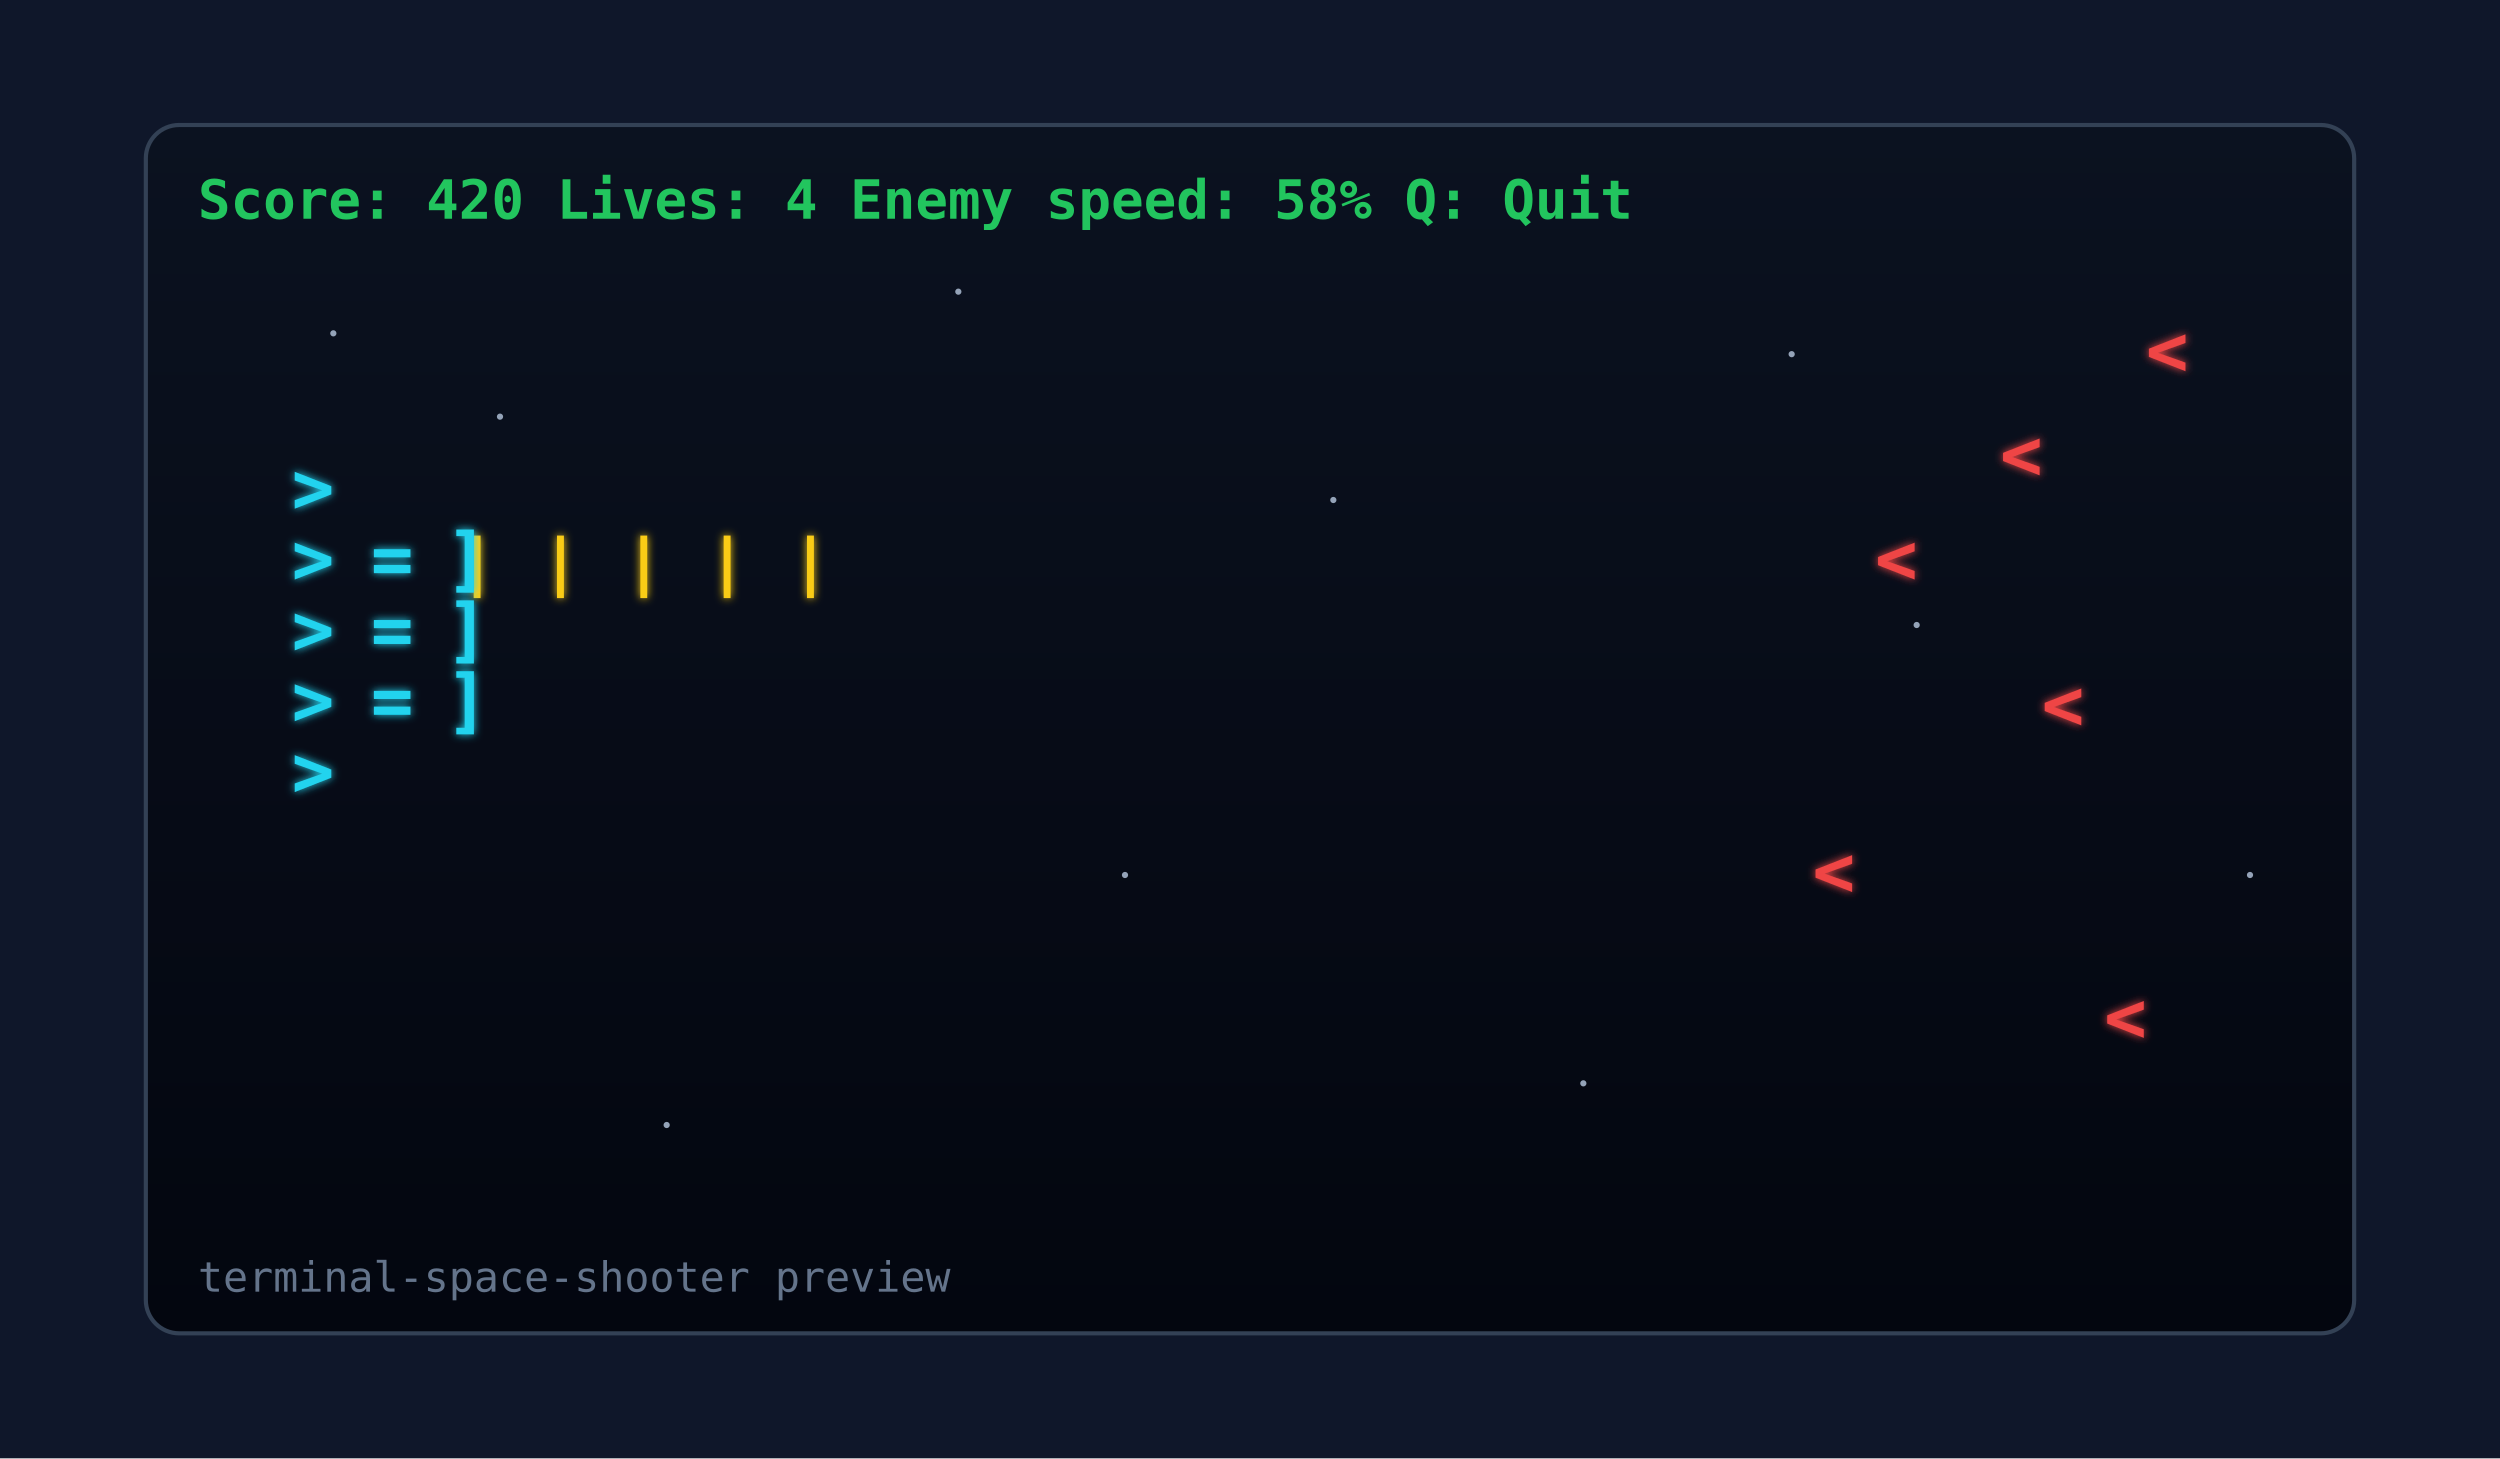
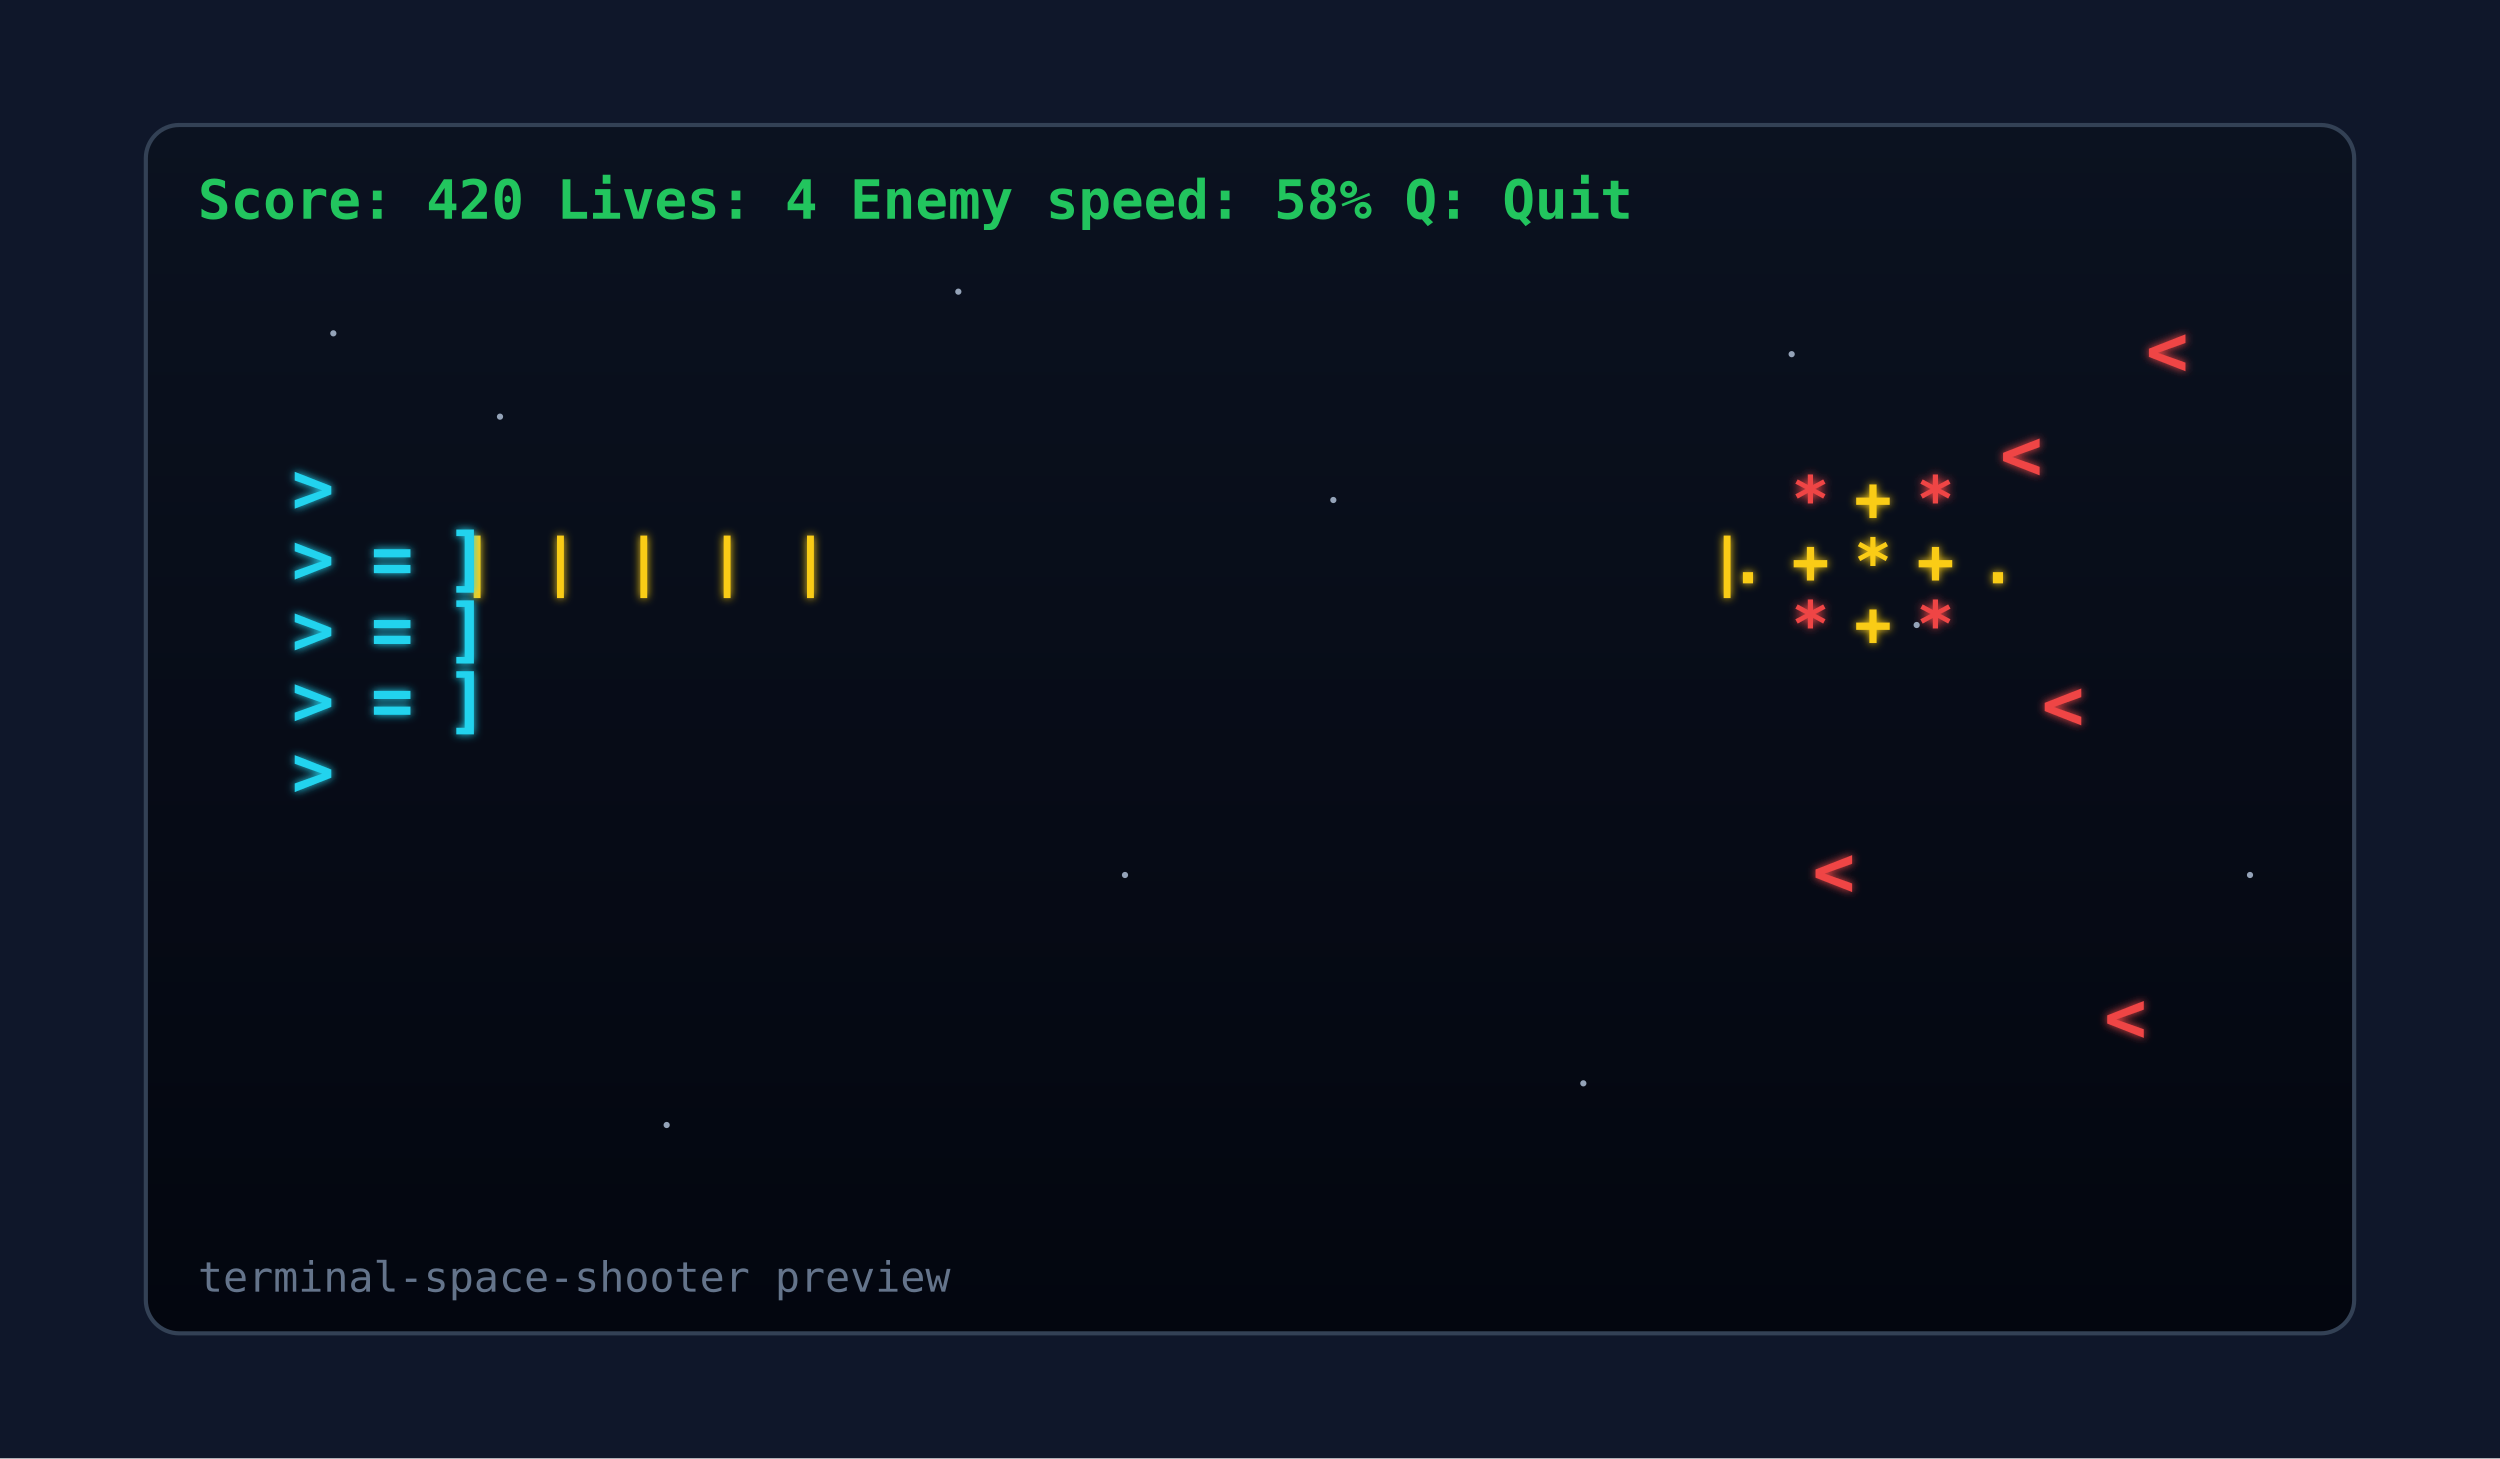
<svg xmlns="http://www.w3.org/2000/svg" width="1200" height="700" viewBox="0 0 1200 700" role="img" aria-label="Terminal Space Shooter screenshot">
  <defs>
    <linearGradient id="bg" x1="0" y1="0" x2="0" y2="1">
      <stop offset="0%" stop-color="#0b1220" />
      <stop offset="100%" stop-color="#03060f" />
    </linearGradient>
    <filter id="softGlow" x="-50%" y="-50%" width="200%" height="200%">
      <feGaussianBlur stdDeviation="2" result="blur" />
      <feMerge>
        <feMergeNode in="blur" />
        <feMergeNode in="SourceGraphic" />
      </feMerge>
    </filter>
  </defs>
  <rect width="1200" height="700" fill="#0f172a" />
  <rect x="70" y="60" width="1060" height="580" rx="16" fill="url(#bg)" stroke="#334155" stroke-width="2" />
  <text x="95" y="105" fill="#22c55e" font-family="Menlo, Monaco, Consolas, monospace" font-size="26" font-weight="700">
    Score: 420   Lives: 4   Enemy speed: 58%   Q: Quit
  </text>
  <g fill="#ef4444" font-family="Menlo, Monaco, Consolas, monospace" font-size="34" font-weight="700" filter="url(#softGlow)">
    <text x="1030" y="180">&lt;</text>
    <text x="960" y="230">&lt;</text>
-     <text x="900" y="280">&lt;</text>
    <text x="980" y="350">&lt;</text>
    <text x="870" y="430">&lt;</text>
    <text x="1010" y="500">&lt;</text>
+   </g>
+   <g font-family="Menlo, Monaco, Consolas, monospace" font-size="30" font-weight="700" filter="url(#softGlow)">
+     <text x="890" y="280" fill="#facc15">*</text>
+     <text x="860" y="280" fill="#facc15">+</text>
+     <text x="920" y="280" fill="#facc15">+</text>
+     <text x="890" y="250" fill="#facc15">+</text>
+     <text x="890" y="310" fill="#facc15">+</text>
+     <text x="860" y="250" fill="#ef4444">*</text>
+     <text x="920" y="250" fill="#ef4444">*</text>
+     <text x="860" y="310" fill="#ef4444">*</text>
+     <text x="920" y="310" fill="#ef4444">*</text>
+     <text x="830" y="280" fill="#facc15">.</text>
+     <text x="950" y="280" fill="#facc15">.</text>
  </g>
  <g fill="#facc15" font-family="Menlo, Monaco, Consolas, monospace" font-size="30" font-weight="700" filter="url(#softGlow)">
    <text x="220" y="280">|</text>
    <text x="260" y="280">|</text>
    <text x="300" y="280">|</text>
    <text x="340" y="280">|</text>
    <text x="380" y="280">|</text>
+     <text x="820" y="280">|</text>
  </g>
  <g fill="#22d3ee" font-family="Menlo, Monaco, Consolas, monospace" font-size="34" font-weight="700" filter="url(#softGlow)">
    <text x="140" y="246">&gt;</text>
    <text x="140" y="280">&gt;</text>
    <text x="140" y="314">&gt;</text>
    <text x="140" y="348">&gt;</text>
    <text x="140" y="382">&gt;</text>
    <text x="178" y="280">=</text>
    <text x="178" y="314">=</text>
    <text x="178" y="348">=</text>
    <text x="214" y="280">]</text>
    <text x="214" y="314">]</text>
    <text x="214" y="348">]</text>
  </g>
  <g fill="#94a3b8">
    <circle cx="160" cy="160" r="1.5" />
    <circle cx="240" cy="200" r="1.5" />
    <circle cx="320" cy="540" r="1.5" />
    <circle cx="460" cy="140" r="1.5" />
    <circle cx="540" cy="420" r="1.5" />
    <circle cx="640" cy="240" r="1.5" />
    <circle cx="760" cy="520" r="1.5" />
    <circle cx="860" cy="170" r="1.5" />
    <circle cx="920" cy="300" r="1.5" />
    <circle cx="1080" cy="420" r="1.5" />
  </g>
  <text x="95" y="620" fill="#64748b" font-family="Menlo, Monaco, Consolas, monospace" font-size="20">
    terminal-space-shooter preview
  </text>
</svg>
